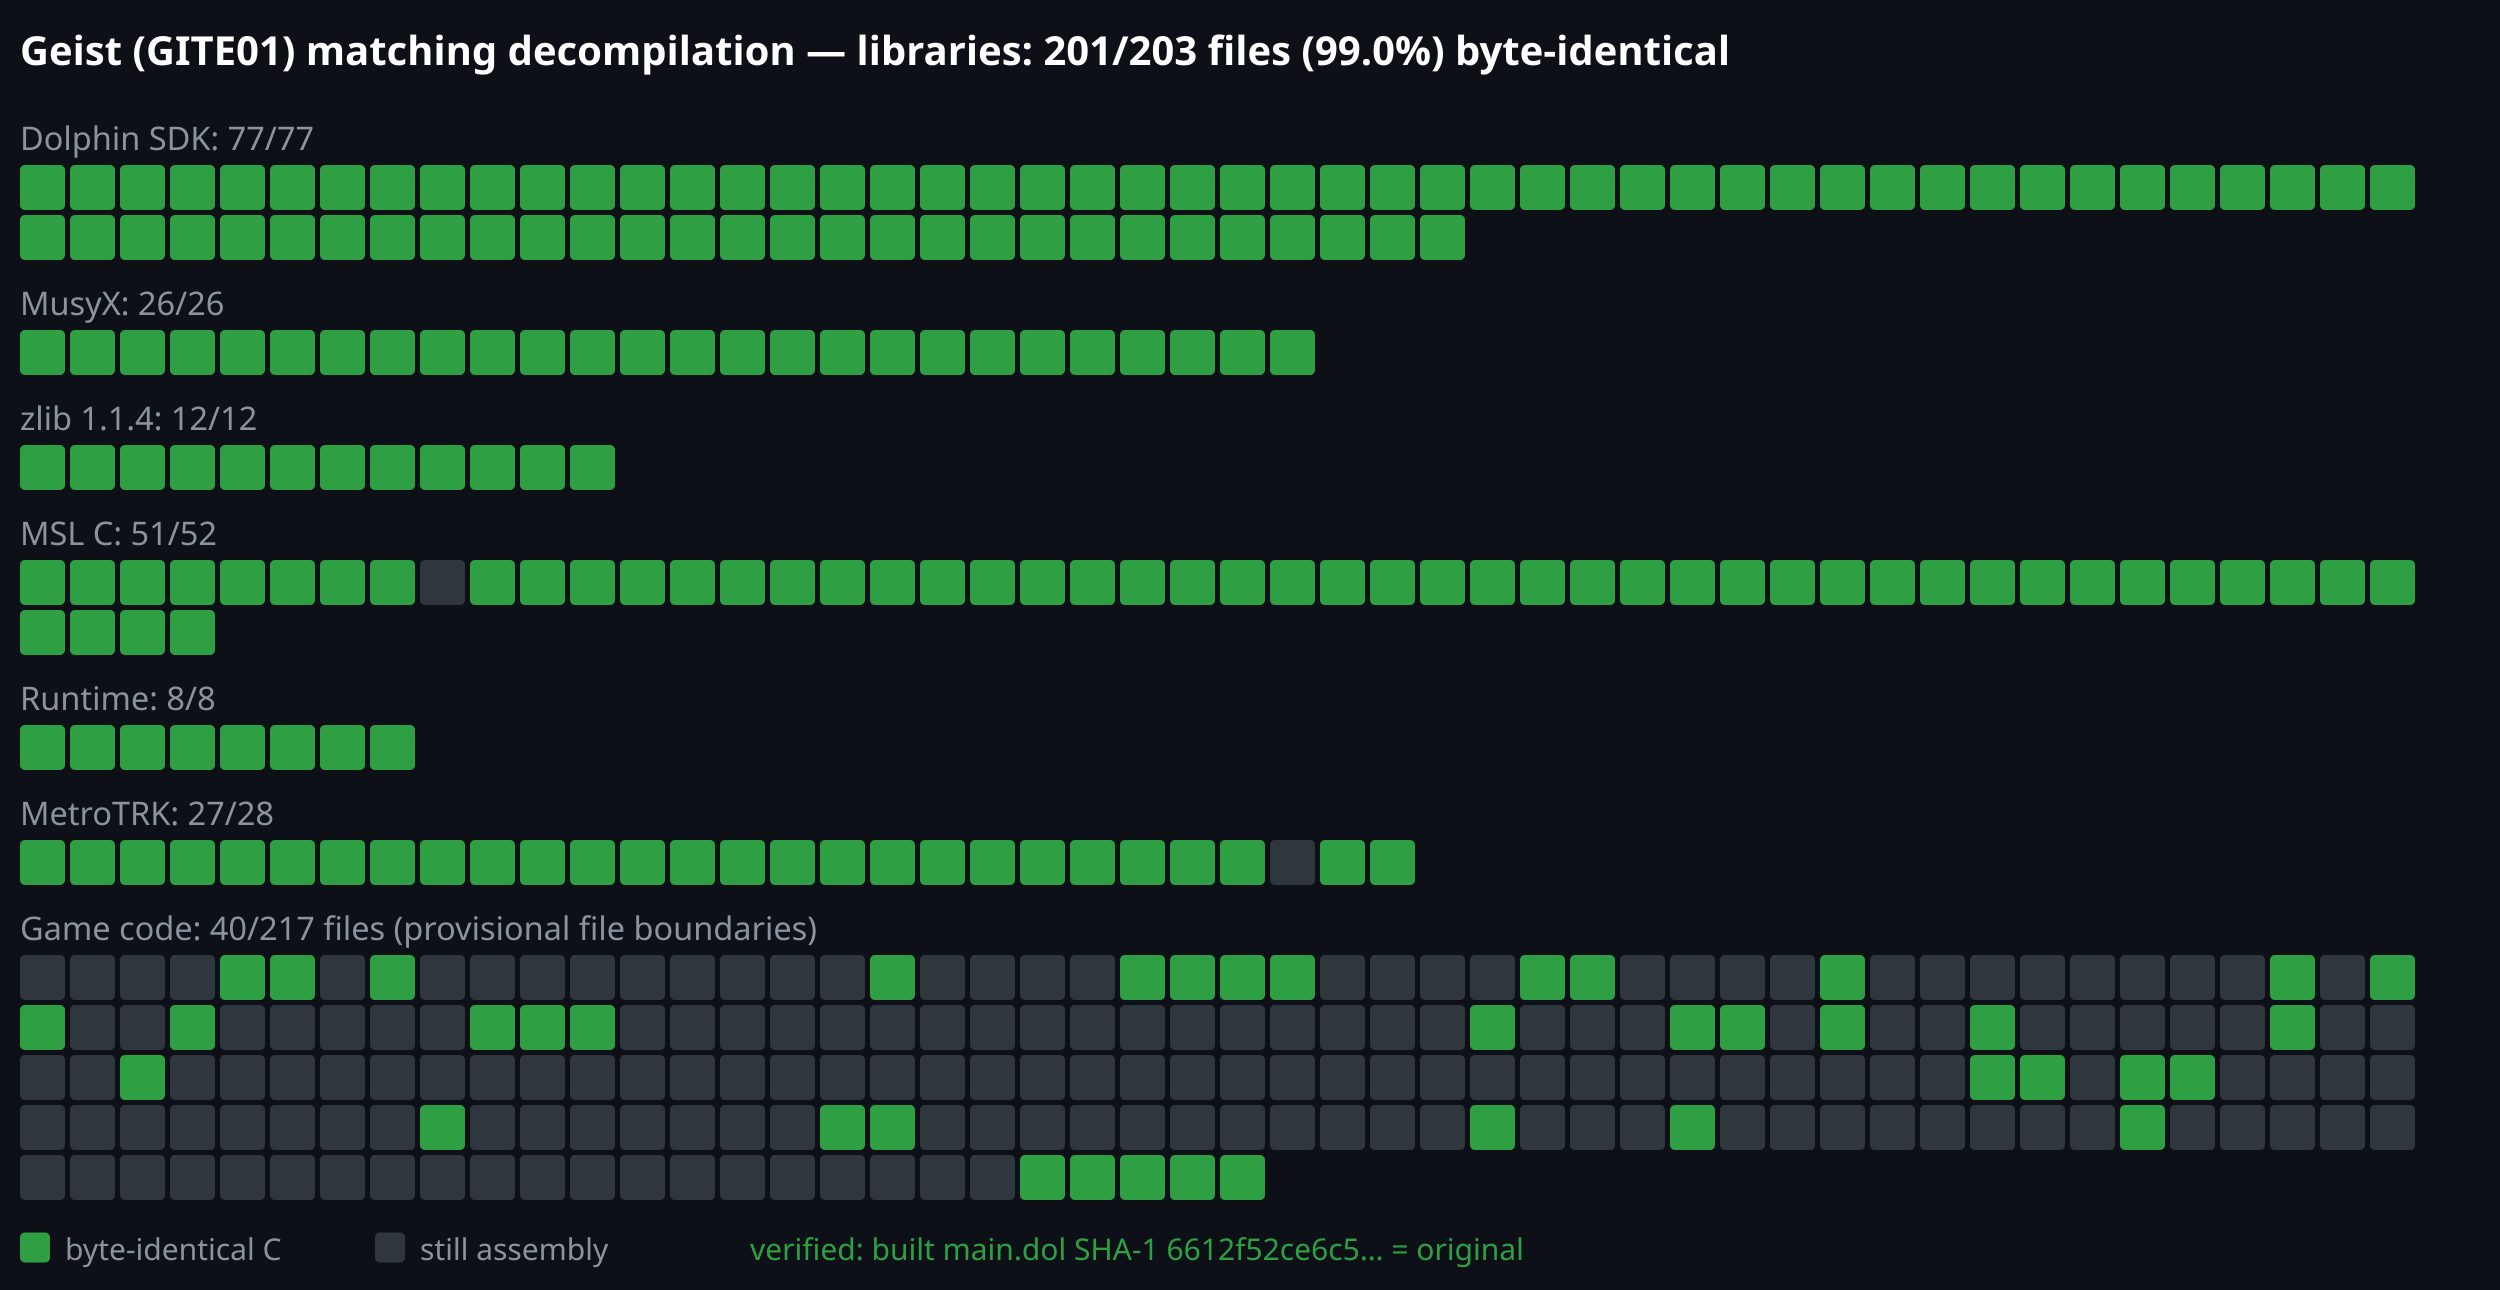
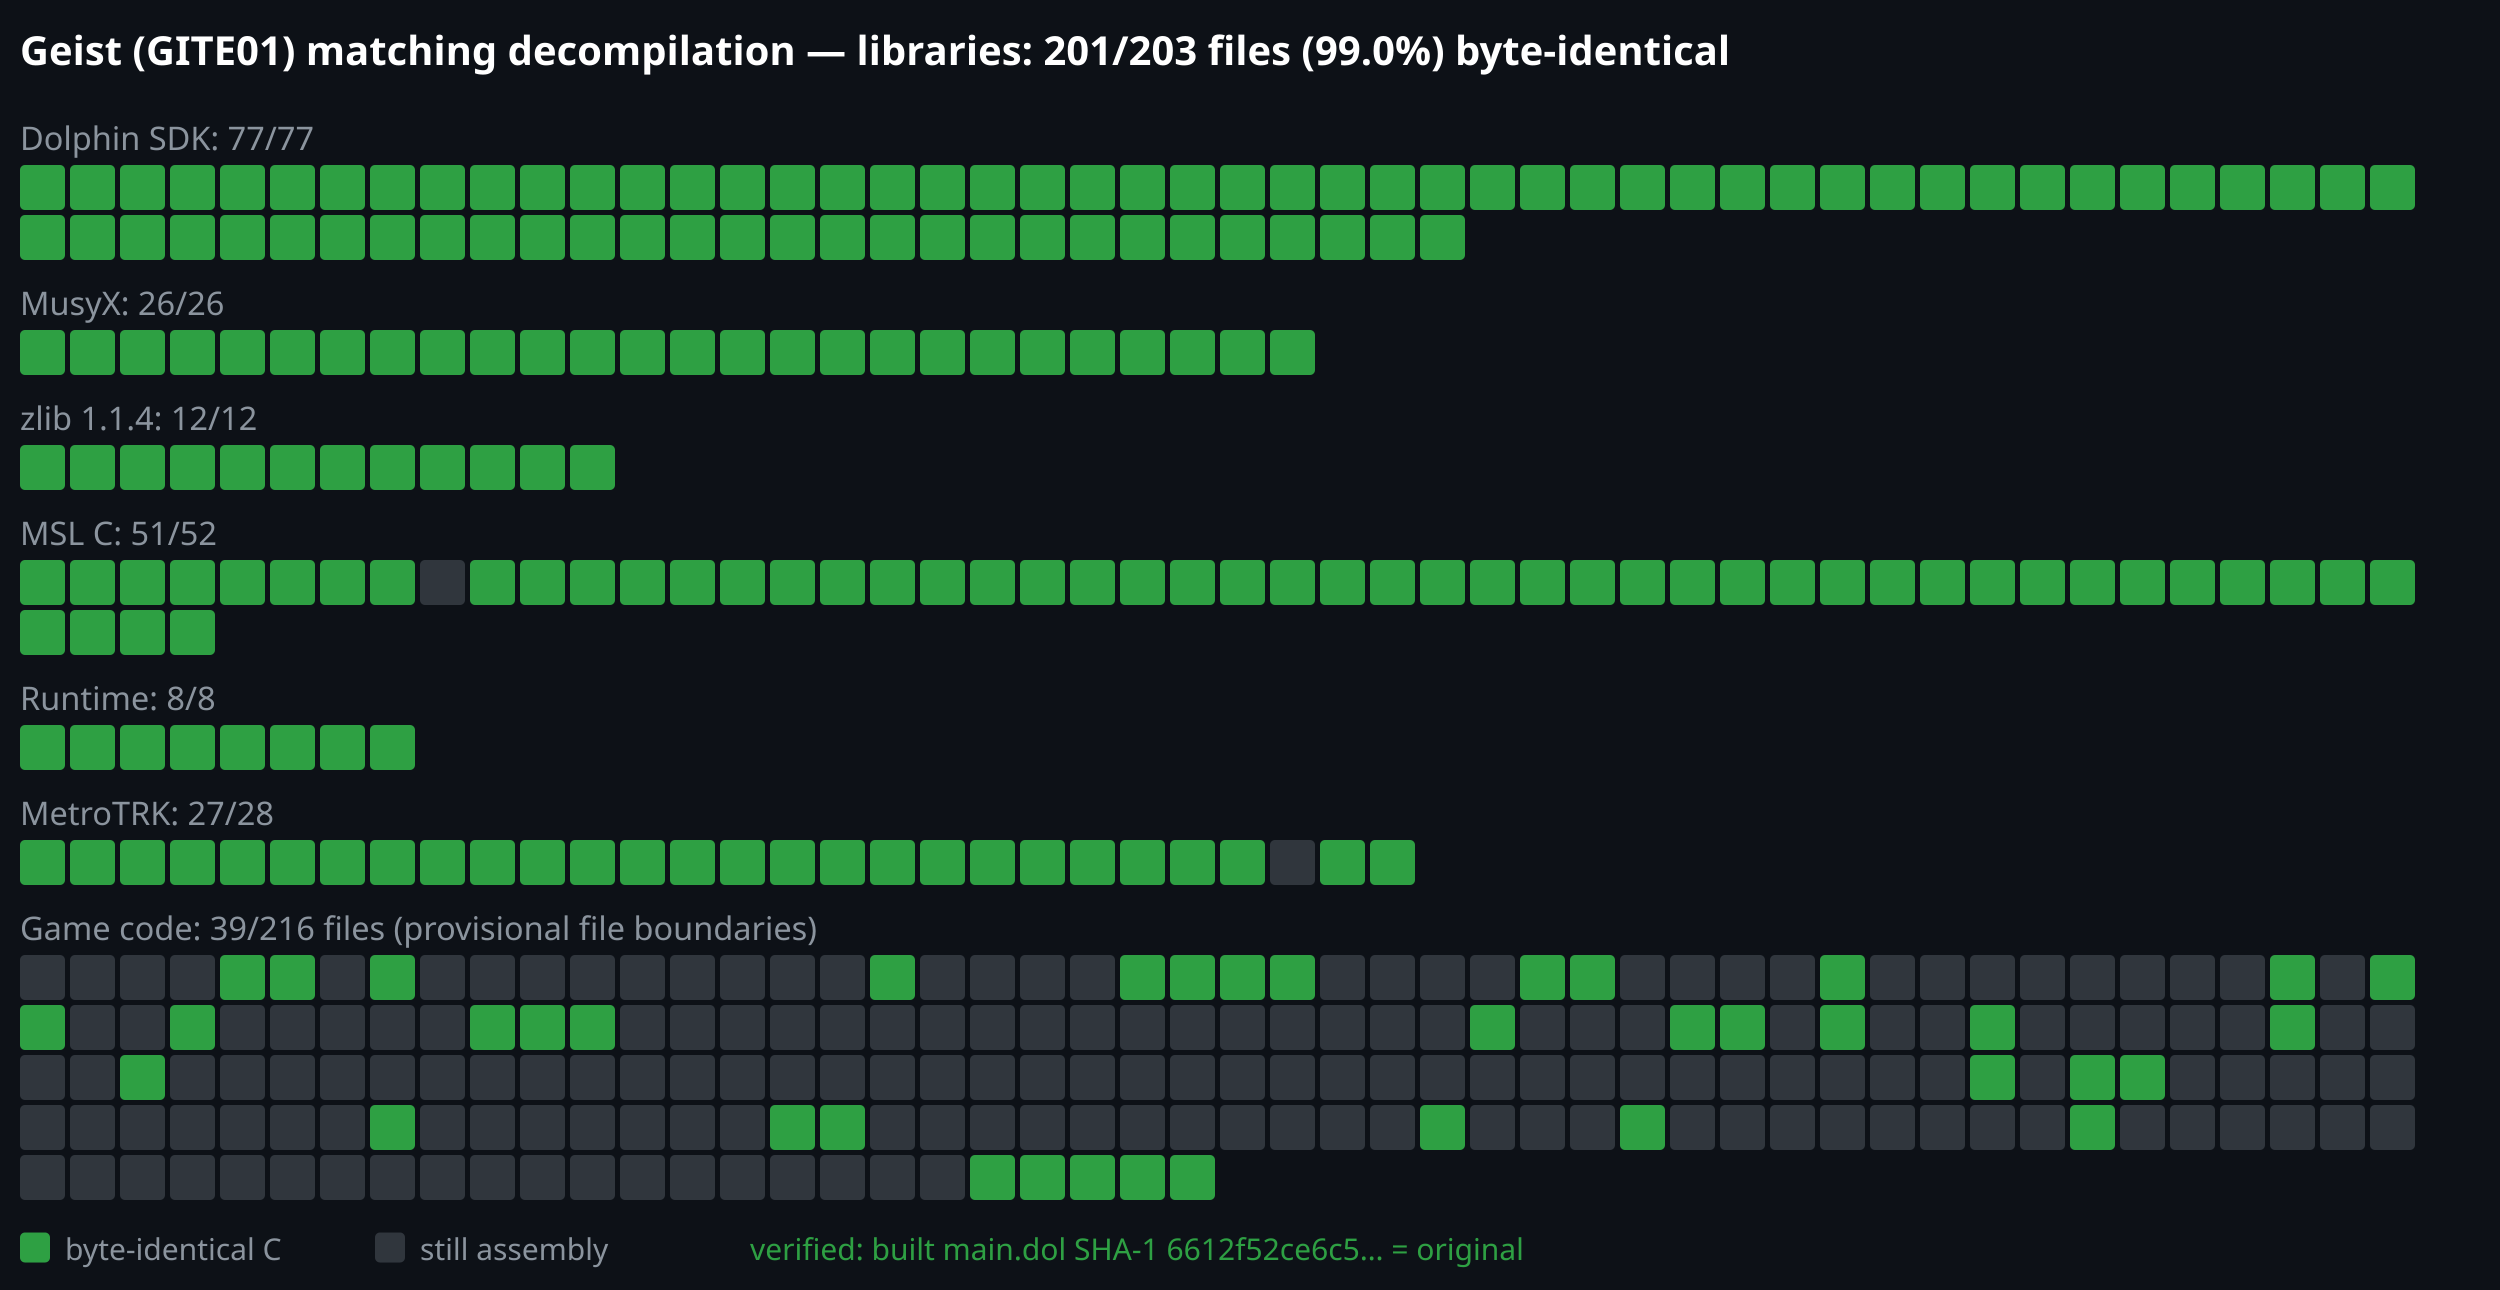
<svg xmlns="http://www.w3.org/2000/svg" viewBox="0 0 1000 516" width="1000" height="516">
  <rect width="1000" height="516" fill="#0d1117" />
  <text x="8" y="26" font-family="sans-serif" font-size="16" font-weight="bold" fill="#ffffff">Geist (GITE01) matching decompilation — libraries: 201/203 files (99.0%) byte-identical</text>
  <text x="8" y="60" font-family="sans-serif" font-size="13" font-weight="normal" fill="#8b949e">Dolphin SDK: 77/77</text>
  <rect x="8" y="66" width="18" height="18" rx="2" fill="#2ea043" />
  <rect x="28" y="66" width="18" height="18" rx="2" fill="#2ea043" />
  <rect x="48" y="66" width="18" height="18" rx="2" fill="#2ea043" />
  <rect x="68" y="66" width="18" height="18" rx="2" fill="#2ea043" />
  <rect x="88" y="66" width="18" height="18" rx="2" fill="#2ea043" />
  <rect x="108" y="66" width="18" height="18" rx="2" fill="#2ea043" />
  <rect x="128" y="66" width="18" height="18" rx="2" fill="#2ea043" />
  <rect x="148" y="66" width="18" height="18" rx="2" fill="#2ea043" />
  <rect x="168" y="66" width="18" height="18" rx="2" fill="#2ea043" />
  <rect x="188" y="66" width="18" height="18" rx="2" fill="#2ea043" />
  <rect x="208" y="66" width="18" height="18" rx="2" fill="#2ea043" />
  <rect x="228" y="66" width="18" height="18" rx="2" fill="#2ea043" />
  <rect x="248" y="66" width="18" height="18" rx="2" fill="#2ea043" />
  <rect x="268" y="66" width="18" height="18" rx="2" fill="#2ea043" />
  <rect x="288" y="66" width="18" height="18" rx="2" fill="#2ea043" />
  <rect x="308" y="66" width="18" height="18" rx="2" fill="#2ea043" />
  <rect x="328" y="66" width="18" height="18" rx="2" fill="#2ea043" />
  <rect x="348" y="66" width="18" height="18" rx="2" fill="#2ea043" />
  <rect x="368" y="66" width="18" height="18" rx="2" fill="#2ea043" />
  <rect x="388" y="66" width="18" height="18" rx="2" fill="#2ea043" />
  <rect x="408" y="66" width="18" height="18" rx="2" fill="#2ea043" />
  <rect x="428" y="66" width="18" height="18" rx="2" fill="#2ea043" />
  <rect x="448" y="66" width="18" height="18" rx="2" fill="#2ea043" />
  <rect x="468" y="66" width="18" height="18" rx="2" fill="#2ea043" />
  <rect x="488" y="66" width="18" height="18" rx="2" fill="#2ea043" />
  <rect x="508" y="66" width="18" height="18" rx="2" fill="#2ea043" />
  <rect x="528" y="66" width="18" height="18" rx="2" fill="#2ea043" />
  <rect x="548" y="66" width="18" height="18" rx="2" fill="#2ea043" />
  <rect x="568" y="66" width="18" height="18" rx="2" fill="#2ea043" />
  <rect x="588" y="66" width="18" height="18" rx="2" fill="#2ea043" />
  <rect x="608" y="66" width="18" height="18" rx="2" fill="#2ea043" />
  <rect x="628" y="66" width="18" height="18" rx="2" fill="#2ea043" />
  <rect x="648" y="66" width="18" height="18" rx="2" fill="#2ea043" />
  <rect x="668" y="66" width="18" height="18" rx="2" fill="#2ea043" />
  <rect x="688" y="66" width="18" height="18" rx="2" fill="#2ea043" />
  <rect x="708" y="66" width="18" height="18" rx="2" fill="#2ea043" />
  <rect x="728" y="66" width="18" height="18" rx="2" fill="#2ea043" />
  <rect x="748" y="66" width="18" height="18" rx="2" fill="#2ea043" />
  <rect x="768" y="66" width="18" height="18" rx="2" fill="#2ea043" />
  <rect x="788" y="66" width="18" height="18" rx="2" fill="#2ea043" />
  <rect x="808" y="66" width="18" height="18" rx="2" fill="#2ea043" />
  <rect x="828" y="66" width="18" height="18" rx="2" fill="#2ea043" />
  <rect x="848" y="66" width="18" height="18" rx="2" fill="#2ea043" />
  <rect x="868" y="66" width="18" height="18" rx="2" fill="#2ea043" />
  <rect x="888" y="66" width="18" height="18" rx="2" fill="#2ea043" />
  <rect x="908" y="66" width="18" height="18" rx="2" fill="#2ea043" />
  <rect x="928" y="66" width="18" height="18" rx="2" fill="#2ea043" />
  <rect x="948" y="66" width="18" height="18" rx="2" fill="#2ea043" />
  <rect x="8" y="86" width="18" height="18" rx="2" fill="#2ea043" />
  <rect x="28" y="86" width="18" height="18" rx="2" fill="#2ea043" />
  <rect x="48" y="86" width="18" height="18" rx="2" fill="#2ea043" />
  <rect x="68" y="86" width="18" height="18" rx="2" fill="#2ea043" />
  <rect x="88" y="86" width="18" height="18" rx="2" fill="#2ea043" />
  <rect x="108" y="86" width="18" height="18" rx="2" fill="#2ea043" />
  <rect x="128" y="86" width="18" height="18" rx="2" fill="#2ea043" />
  <rect x="148" y="86" width="18" height="18" rx="2" fill="#2ea043" />
  <rect x="168" y="86" width="18" height="18" rx="2" fill="#2ea043" />
  <rect x="188" y="86" width="18" height="18" rx="2" fill="#2ea043" />
  <rect x="208" y="86" width="18" height="18" rx="2" fill="#2ea043" />
  <rect x="228" y="86" width="18" height="18" rx="2" fill="#2ea043" />
  <rect x="248" y="86" width="18" height="18" rx="2" fill="#2ea043" />
  <rect x="268" y="86" width="18" height="18" rx="2" fill="#2ea043" />
  <rect x="288" y="86" width="18" height="18" rx="2" fill="#2ea043" />
  <rect x="308" y="86" width="18" height="18" rx="2" fill="#2ea043" />
  <rect x="328" y="86" width="18" height="18" rx="2" fill="#2ea043" />
  <rect x="348" y="86" width="18" height="18" rx="2" fill="#2ea043" />
  <rect x="368" y="86" width="18" height="18" rx="2" fill="#2ea043" />
  <rect x="388" y="86" width="18" height="18" rx="2" fill="#2ea043" />
  <rect x="408" y="86" width="18" height="18" rx="2" fill="#2ea043" />
  <rect x="428" y="86" width="18" height="18" rx="2" fill="#2ea043" />
  <rect x="448" y="86" width="18" height="18" rx="2" fill="#2ea043" />
  <rect x="468" y="86" width="18" height="18" rx="2" fill="#2ea043" />
  <rect x="488" y="86" width="18" height="18" rx="2" fill="#2ea043" />
  <rect x="508" y="86" width="18" height="18" rx="2" fill="#2ea043" />
  <rect x="528" y="86" width="18" height="18" rx="2" fill="#2ea043" />
  <rect x="548" y="86" width="18" height="18" rx="2" fill="#2ea043" />
  <rect x="568" y="86" width="18" height="18" rx="2" fill="#2ea043" />
  <text x="8" y="126" font-family="sans-serif" font-size="13" font-weight="normal" fill="#8b949e">MusyX: 26/26</text>
  <rect x="8" y="132" width="18" height="18" rx="2" fill="#2ea043" />
  <rect x="28" y="132" width="18" height="18" rx="2" fill="#2ea043" />
  <rect x="48" y="132" width="18" height="18" rx="2" fill="#2ea043" />
  <rect x="68" y="132" width="18" height="18" rx="2" fill="#2ea043" />
  <rect x="88" y="132" width="18" height="18" rx="2" fill="#2ea043" />
  <rect x="108" y="132" width="18" height="18" rx="2" fill="#2ea043" />
  <rect x="128" y="132" width="18" height="18" rx="2" fill="#2ea043" />
  <rect x="148" y="132" width="18" height="18" rx="2" fill="#2ea043" />
  <rect x="168" y="132" width="18" height="18" rx="2" fill="#2ea043" />
  <rect x="188" y="132" width="18" height="18" rx="2" fill="#2ea043" />
  <rect x="208" y="132" width="18" height="18" rx="2" fill="#2ea043" />
  <rect x="228" y="132" width="18" height="18" rx="2" fill="#2ea043" />
  <rect x="248" y="132" width="18" height="18" rx="2" fill="#2ea043" />
  <rect x="268" y="132" width="18" height="18" rx="2" fill="#2ea043" />
  <rect x="288" y="132" width="18" height="18" rx="2" fill="#2ea043" />
  <rect x="308" y="132" width="18" height="18" rx="2" fill="#2ea043" />
  <rect x="328" y="132" width="18" height="18" rx="2" fill="#2ea043" />
  <rect x="348" y="132" width="18" height="18" rx="2" fill="#2ea043" />
  <rect x="368" y="132" width="18" height="18" rx="2" fill="#2ea043" />
  <rect x="388" y="132" width="18" height="18" rx="2" fill="#2ea043" />
  <rect x="408" y="132" width="18" height="18" rx="2" fill="#2ea043" />
  <rect x="428" y="132" width="18" height="18" rx="2" fill="#2ea043" />
  <rect x="448" y="132" width="18" height="18" rx="2" fill="#2ea043" />
  <rect x="468" y="132" width="18" height="18" rx="2" fill="#2ea043" />
  <rect x="488" y="132" width="18" height="18" rx="2" fill="#2ea043" />
  <rect x="508" y="132" width="18" height="18" rx="2" fill="#2ea043" />
  <text x="8" y="172" font-family="sans-serif" font-size="13" font-weight="normal" fill="#8b949e">zlib 1.1.4: 12/12</text>
  <rect x="8" y="178" width="18" height="18" rx="2" fill="#2ea043" />
  <rect x="28" y="178" width="18" height="18" rx="2" fill="#2ea043" />
  <rect x="48" y="178" width="18" height="18" rx="2" fill="#2ea043" />
  <rect x="68" y="178" width="18" height="18" rx="2" fill="#2ea043" />
  <rect x="88" y="178" width="18" height="18" rx="2" fill="#2ea043" />
  <rect x="108" y="178" width="18" height="18" rx="2" fill="#2ea043" />
  <rect x="128" y="178" width="18" height="18" rx="2" fill="#2ea043" />
  <rect x="148" y="178" width="18" height="18" rx="2" fill="#2ea043" />
  <rect x="168" y="178" width="18" height="18" rx="2" fill="#2ea043" />
  <rect x="188" y="178" width="18" height="18" rx="2" fill="#2ea043" />
  <rect x="208" y="178" width="18" height="18" rx="2" fill="#2ea043" />
  <rect x="228" y="178" width="18" height="18" rx="2" fill="#2ea043" />
  <text x="8" y="218" font-family="sans-serif" font-size="13" font-weight="normal" fill="#8b949e">MSL C: 51/52</text>
  <rect x="8" y="224" width="18" height="18" rx="2" fill="#2ea043" />
  <rect x="28" y="224" width="18" height="18" rx="2" fill="#2ea043" />
  <rect x="48" y="224" width="18" height="18" rx="2" fill="#2ea043" />
  <rect x="68" y="224" width="18" height="18" rx="2" fill="#2ea043" />
  <rect x="88" y="224" width="18" height="18" rx="2" fill="#2ea043" />
  <rect x="108" y="224" width="18" height="18" rx="2" fill="#2ea043" />
  <rect x="128" y="224" width="18" height="18" rx="2" fill="#2ea043" />
  <rect x="148" y="224" width="18" height="18" rx="2" fill="#2ea043" />
  <rect x="168" y="224" width="18" height="18" rx="2" fill="#30363d" />
  <rect x="188" y="224" width="18" height="18" rx="2" fill="#2ea043" />
  <rect x="208" y="224" width="18" height="18" rx="2" fill="#2ea043" />
  <rect x="228" y="224" width="18" height="18" rx="2" fill="#2ea043" />
  <rect x="248" y="224" width="18" height="18" rx="2" fill="#2ea043" />
  <rect x="268" y="224" width="18" height="18" rx="2" fill="#2ea043" />
  <rect x="288" y="224" width="18" height="18" rx="2" fill="#2ea043" />
  <rect x="308" y="224" width="18" height="18" rx="2" fill="#2ea043" />
  <rect x="328" y="224" width="18" height="18" rx="2" fill="#2ea043" />
  <rect x="348" y="224" width="18" height="18" rx="2" fill="#2ea043" />
  <rect x="368" y="224" width="18" height="18" rx="2" fill="#2ea043" />
  <rect x="388" y="224" width="18" height="18" rx="2" fill="#2ea043" />
  <rect x="408" y="224" width="18" height="18" rx="2" fill="#2ea043" />
  <rect x="428" y="224" width="18" height="18" rx="2" fill="#2ea043" />
  <rect x="448" y="224" width="18" height="18" rx="2" fill="#2ea043" />
  <rect x="468" y="224" width="18" height="18" rx="2" fill="#2ea043" />
  <rect x="488" y="224" width="18" height="18" rx="2" fill="#2ea043" />
  <rect x="508" y="224" width="18" height="18" rx="2" fill="#2ea043" />
  <rect x="528" y="224" width="18" height="18" rx="2" fill="#2ea043" />
  <rect x="548" y="224" width="18" height="18" rx="2" fill="#2ea043" />
  <rect x="568" y="224" width="18" height="18" rx="2" fill="#2ea043" />
  <rect x="588" y="224" width="18" height="18" rx="2" fill="#2ea043" />
  <rect x="608" y="224" width="18" height="18" rx="2" fill="#2ea043" />
  <rect x="628" y="224" width="18" height="18" rx="2" fill="#2ea043" />
  <rect x="648" y="224" width="18" height="18" rx="2" fill="#2ea043" />
  <rect x="668" y="224" width="18" height="18" rx="2" fill="#2ea043" />
  <rect x="688" y="224" width="18" height="18" rx="2" fill="#2ea043" />
  <rect x="708" y="224" width="18" height="18" rx="2" fill="#2ea043" />
  <rect x="728" y="224" width="18" height="18" rx="2" fill="#2ea043" />
  <rect x="748" y="224" width="18" height="18" rx="2" fill="#2ea043" />
  <rect x="768" y="224" width="18" height="18" rx="2" fill="#2ea043" />
  <rect x="788" y="224" width="18" height="18" rx="2" fill="#2ea043" />
  <rect x="808" y="224" width="18" height="18" rx="2" fill="#2ea043" />
  <rect x="828" y="224" width="18" height="18" rx="2" fill="#2ea043" />
  <rect x="848" y="224" width="18" height="18" rx="2" fill="#2ea043" />
  <rect x="868" y="224" width="18" height="18" rx="2" fill="#2ea043" />
  <rect x="888" y="224" width="18" height="18" rx="2" fill="#2ea043" />
  <rect x="908" y="224" width="18" height="18" rx="2" fill="#2ea043" />
  <rect x="928" y="224" width="18" height="18" rx="2" fill="#2ea043" />
  <rect x="948" y="224" width="18" height="18" rx="2" fill="#2ea043" />
  <rect x="8" y="244" width="18" height="18" rx="2" fill="#2ea043" />
  <rect x="28" y="244" width="18" height="18" rx="2" fill="#2ea043" />
  <rect x="48" y="244" width="18" height="18" rx="2" fill="#2ea043" />
  <rect x="68" y="244" width="18" height="18" rx="2" fill="#2ea043" />
  <text x="8" y="284" font-family="sans-serif" font-size="13" font-weight="normal" fill="#8b949e">Runtime: 8/8</text>
  <rect x="8" y="290" width="18" height="18" rx="2" fill="#2ea043" />
  <rect x="28" y="290" width="18" height="18" rx="2" fill="#2ea043" />
  <rect x="48" y="290" width="18" height="18" rx="2" fill="#2ea043" />
  <rect x="68" y="290" width="18" height="18" rx="2" fill="#2ea043" />
  <rect x="88" y="290" width="18" height="18" rx="2" fill="#2ea043" />
  <rect x="108" y="290" width="18" height="18" rx="2" fill="#2ea043" />
  <rect x="128" y="290" width="18" height="18" rx="2" fill="#2ea043" />
  <rect x="148" y="290" width="18" height="18" rx="2" fill="#2ea043" />
  <text x="8" y="330" font-family="sans-serif" font-size="13" font-weight="normal" fill="#8b949e">MetroTRK: 27/28</text>
  <rect x="8" y="336" width="18" height="18" rx="2" fill="#2ea043" />
  <rect x="28" y="336" width="18" height="18" rx="2" fill="#2ea043" />
  <rect x="48" y="336" width="18" height="18" rx="2" fill="#2ea043" />
  <rect x="68" y="336" width="18" height="18" rx="2" fill="#2ea043" />
  <rect x="88" y="336" width="18" height="18" rx="2" fill="#2ea043" />
  <rect x="108" y="336" width="18" height="18" rx="2" fill="#2ea043" />
  <rect x="128" y="336" width="18" height="18" rx="2" fill="#2ea043" />
  <rect x="148" y="336" width="18" height="18" rx="2" fill="#2ea043" />
  <rect x="168" y="336" width="18" height="18" rx="2" fill="#2ea043" />
  <rect x="188" y="336" width="18" height="18" rx="2" fill="#2ea043" />
  <rect x="208" y="336" width="18" height="18" rx="2" fill="#2ea043" />
  <rect x="228" y="336" width="18" height="18" rx="2" fill="#2ea043" />
  <rect x="248" y="336" width="18" height="18" rx="2" fill="#2ea043" />
  <rect x="268" y="336" width="18" height="18" rx="2" fill="#2ea043" />
  <rect x="288" y="336" width="18" height="18" rx="2" fill="#2ea043" />
  <rect x="308" y="336" width="18" height="18" rx="2" fill="#2ea043" />
  <rect x="328" y="336" width="18" height="18" rx="2" fill="#2ea043" />
  <rect x="348" y="336" width="18" height="18" rx="2" fill="#2ea043" />
  <rect x="368" y="336" width="18" height="18" rx="2" fill="#2ea043" />
  <rect x="388" y="336" width="18" height="18" rx="2" fill="#2ea043" />
  <rect x="408" y="336" width="18" height="18" rx="2" fill="#2ea043" />
  <rect x="428" y="336" width="18" height="18" rx="2" fill="#2ea043" />
  <rect x="448" y="336" width="18" height="18" rx="2" fill="#2ea043" />
  <rect x="468" y="336" width="18" height="18" rx="2" fill="#2ea043" />
  <rect x="488" y="336" width="18" height="18" rx="2" fill="#2ea043" />
  <rect x="508" y="336" width="18" height="18" rx="2" fill="#30363d" />
  <rect x="528" y="336" width="18" height="18" rx="2" fill="#2ea043" />
  <rect x="548" y="336" width="18" height="18" rx="2" fill="#2ea043" />
-   <text x="8" y="376" font-family="sans-serif" font-size="13" font-weight="normal" fill="#8b949e">Game code: 40/217 files (provisional file boundaries)</text>
+   <text x="8" y="376" font-family="sans-serif" font-size="13" font-weight="normal" fill="#8b949e">Game code: 39/216 files (provisional file boundaries)</text>
  <rect x="8" y="382" width="18" height="18" rx="2" fill="#30363d" />
  <rect x="28" y="382" width="18" height="18" rx="2" fill="#30363d" />
  <rect x="48" y="382" width="18" height="18" rx="2" fill="#30363d" />
  <rect x="68" y="382" width="18" height="18" rx="2" fill="#30363d" />
  <rect x="88" y="382" width="18" height="18" rx="2" fill="#2ea043" />
  <rect x="108" y="382" width="18" height="18" rx="2" fill="#2ea043" />
  <rect x="128" y="382" width="18" height="18" rx="2" fill="#30363d" />
  <rect x="148" y="382" width="18" height="18" rx="2" fill="#2ea043" />
  <rect x="168" y="382" width="18" height="18" rx="2" fill="#30363d" />
  <rect x="188" y="382" width="18" height="18" rx="2" fill="#30363d" />
  <rect x="208" y="382" width="18" height="18" rx="2" fill="#30363d" />
  <rect x="228" y="382" width="18" height="18" rx="2" fill="#30363d" />
  <rect x="248" y="382" width="18" height="18" rx="2" fill="#30363d" />
  <rect x="268" y="382" width="18" height="18" rx="2" fill="#30363d" />
  <rect x="288" y="382" width="18" height="18" rx="2" fill="#30363d" />
  <rect x="308" y="382" width="18" height="18" rx="2" fill="#30363d" />
  <rect x="328" y="382" width="18" height="18" rx="2" fill="#30363d" />
  <rect x="348" y="382" width="18" height="18" rx="2" fill="#2ea043" />
  <rect x="368" y="382" width="18" height="18" rx="2" fill="#30363d" />
  <rect x="388" y="382" width="18" height="18" rx="2" fill="#30363d" />
  <rect x="408" y="382" width="18" height="18" rx="2" fill="#30363d" />
  <rect x="428" y="382" width="18" height="18" rx="2" fill="#30363d" />
  <rect x="448" y="382" width="18" height="18" rx="2" fill="#2ea043" />
  <rect x="468" y="382" width="18" height="18" rx="2" fill="#2ea043" />
  <rect x="488" y="382" width="18" height="18" rx="2" fill="#2ea043" />
  <rect x="508" y="382" width="18" height="18" rx="2" fill="#2ea043" />
  <rect x="528" y="382" width="18" height="18" rx="2" fill="#30363d" />
  <rect x="548" y="382" width="18" height="18" rx="2" fill="#30363d" />
  <rect x="568" y="382" width="18" height="18" rx="2" fill="#30363d" />
  <rect x="588" y="382" width="18" height="18" rx="2" fill="#30363d" />
  <rect x="608" y="382" width="18" height="18" rx="2" fill="#2ea043" />
  <rect x="628" y="382" width="18" height="18" rx="2" fill="#2ea043" />
  <rect x="648" y="382" width="18" height="18" rx="2" fill="#30363d" />
  <rect x="668" y="382" width="18" height="18" rx="2" fill="#30363d" />
  <rect x="688" y="382" width="18" height="18" rx="2" fill="#30363d" />
  <rect x="708" y="382" width="18" height="18" rx="2" fill="#30363d" />
  <rect x="728" y="382" width="18" height="18" rx="2" fill="#2ea043" />
  <rect x="748" y="382" width="18" height="18" rx="2" fill="#30363d" />
  <rect x="768" y="382" width="18" height="18" rx="2" fill="#30363d" />
  <rect x="788" y="382" width="18" height="18" rx="2" fill="#30363d" />
  <rect x="808" y="382" width="18" height="18" rx="2" fill="#30363d" />
  <rect x="828" y="382" width="18" height="18" rx="2" fill="#30363d" />
  <rect x="848" y="382" width="18" height="18" rx="2" fill="#30363d" />
  <rect x="868" y="382" width="18" height="18" rx="2" fill="#30363d" />
  <rect x="888" y="382" width="18" height="18" rx="2" fill="#30363d" />
  <rect x="908" y="382" width="18" height="18" rx="2" fill="#2ea043" />
  <rect x="928" y="382" width="18" height="18" rx="2" fill="#30363d" />
  <rect x="948" y="382" width="18" height="18" rx="2" fill="#2ea043" />
  <rect x="8" y="402" width="18" height="18" rx="2" fill="#2ea043" />
  <rect x="28" y="402" width="18" height="18" rx="2" fill="#30363d" />
  <rect x="48" y="402" width="18" height="18" rx="2" fill="#30363d" />
  <rect x="68" y="402" width="18" height="18" rx="2" fill="#2ea043" />
  <rect x="88" y="402" width="18" height="18" rx="2" fill="#30363d" />
  <rect x="108" y="402" width="18" height="18" rx="2" fill="#30363d" />
  <rect x="128" y="402" width="18" height="18" rx="2" fill="#30363d" />
  <rect x="148" y="402" width="18" height="18" rx="2" fill="#30363d" />
  <rect x="168" y="402" width="18" height="18" rx="2" fill="#30363d" />
  <rect x="188" y="402" width="18" height="18" rx="2" fill="#2ea043" />
  <rect x="208" y="402" width="18" height="18" rx="2" fill="#2ea043" />
  <rect x="228" y="402" width="18" height="18" rx="2" fill="#2ea043" />
  <rect x="248" y="402" width="18" height="18" rx="2" fill="#30363d" />
  <rect x="268" y="402" width="18" height="18" rx="2" fill="#30363d" />
  <rect x="288" y="402" width="18" height="18" rx="2" fill="#30363d" />
  <rect x="308" y="402" width="18" height="18" rx="2" fill="#30363d" />
  <rect x="328" y="402" width="18" height="18" rx="2" fill="#30363d" />
  <rect x="348" y="402" width="18" height="18" rx="2" fill="#30363d" />
  <rect x="368" y="402" width="18" height="18" rx="2" fill="#30363d" />
  <rect x="388" y="402" width="18" height="18" rx="2" fill="#30363d" />
  <rect x="408" y="402" width="18" height="18" rx="2" fill="#30363d" />
  <rect x="428" y="402" width="18" height="18" rx="2" fill="#30363d" />
  <rect x="448" y="402" width="18" height="18" rx="2" fill="#30363d" />
  <rect x="468" y="402" width="18" height="18" rx="2" fill="#30363d" />
  <rect x="488" y="402" width="18" height="18" rx="2" fill="#30363d" />
  <rect x="508" y="402" width="18" height="18" rx="2" fill="#30363d" />
  <rect x="528" y="402" width="18" height="18" rx="2" fill="#30363d" />
  <rect x="548" y="402" width="18" height="18" rx="2" fill="#30363d" />
  <rect x="568" y="402" width="18" height="18" rx="2" fill="#30363d" />
  <rect x="588" y="402" width="18" height="18" rx="2" fill="#2ea043" />
  <rect x="608" y="402" width="18" height="18" rx="2" fill="#30363d" />
  <rect x="628" y="402" width="18" height="18" rx="2" fill="#30363d" />
  <rect x="648" y="402" width="18" height="18" rx="2" fill="#30363d" />
  <rect x="668" y="402" width="18" height="18" rx="2" fill="#2ea043" />
  <rect x="688" y="402" width="18" height="18" rx="2" fill="#2ea043" />
  <rect x="708" y="402" width="18" height="18" rx="2" fill="#30363d" />
  <rect x="728" y="402" width="18" height="18" rx="2" fill="#2ea043" />
  <rect x="748" y="402" width="18" height="18" rx="2" fill="#30363d" />
  <rect x="768" y="402" width="18" height="18" rx="2" fill="#30363d" />
  <rect x="788" y="402" width="18" height="18" rx="2" fill="#2ea043" />
  <rect x="808" y="402" width="18" height="18" rx="2" fill="#30363d" />
  <rect x="828" y="402" width="18" height="18" rx="2" fill="#30363d" />
  <rect x="848" y="402" width="18" height="18" rx="2" fill="#30363d" />
  <rect x="868" y="402" width="18" height="18" rx="2" fill="#30363d" />
  <rect x="888" y="402" width="18" height="18" rx="2" fill="#30363d" />
  <rect x="908" y="402" width="18" height="18" rx="2" fill="#2ea043" />
  <rect x="928" y="402" width="18" height="18" rx="2" fill="#30363d" />
  <rect x="948" y="402" width="18" height="18" rx="2" fill="#30363d" />
  <rect x="8" y="422" width="18" height="18" rx="2" fill="#30363d" />
  <rect x="28" y="422" width="18" height="18" rx="2" fill="#30363d" />
  <rect x="48" y="422" width="18" height="18" rx="2" fill="#2ea043" />
  <rect x="68" y="422" width="18" height="18" rx="2" fill="#30363d" />
  <rect x="88" y="422" width="18" height="18" rx="2" fill="#30363d" />
  <rect x="108" y="422" width="18" height="18" rx="2" fill="#30363d" />
  <rect x="128" y="422" width="18" height="18" rx="2" fill="#30363d" />
  <rect x="148" y="422" width="18" height="18" rx="2" fill="#30363d" />
  <rect x="168" y="422" width="18" height="18" rx="2" fill="#30363d" />
  <rect x="188" y="422" width="18" height="18" rx="2" fill="#30363d" />
  <rect x="208" y="422" width="18" height="18" rx="2" fill="#30363d" />
  <rect x="228" y="422" width="18" height="18" rx="2" fill="#30363d" />
  <rect x="248" y="422" width="18" height="18" rx="2" fill="#30363d" />
  <rect x="268" y="422" width="18" height="18" rx="2" fill="#30363d" />
  <rect x="288" y="422" width="18" height="18" rx="2" fill="#30363d" />
  <rect x="308" y="422" width="18" height="18" rx="2" fill="#30363d" />
  <rect x="328" y="422" width="18" height="18" rx="2" fill="#30363d" />
  <rect x="348" y="422" width="18" height="18" rx="2" fill="#30363d" />
  <rect x="368" y="422" width="18" height="18" rx="2" fill="#30363d" />
  <rect x="388" y="422" width="18" height="18" rx="2" fill="#30363d" />
  <rect x="408" y="422" width="18" height="18" rx="2" fill="#30363d" />
  <rect x="428" y="422" width="18" height="18" rx="2" fill="#30363d" />
  <rect x="448" y="422" width="18" height="18" rx="2" fill="#30363d" />
  <rect x="468" y="422" width="18" height="18" rx="2" fill="#30363d" />
  <rect x="488" y="422" width="18" height="18" rx="2" fill="#30363d" />
  <rect x="508" y="422" width="18" height="18" rx="2" fill="#30363d" />
  <rect x="528" y="422" width="18" height="18" rx="2" fill="#30363d" />
  <rect x="548" y="422" width="18" height="18" rx="2" fill="#30363d" />
  <rect x="568" y="422" width="18" height="18" rx="2" fill="#30363d" />
  <rect x="588" y="422" width="18" height="18" rx="2" fill="#30363d" />
  <rect x="608" y="422" width="18" height="18" rx="2" fill="#30363d" />
  <rect x="628" y="422" width="18" height="18" rx="2" fill="#30363d" />
  <rect x="648" y="422" width="18" height="18" rx="2" fill="#30363d" />
  <rect x="668" y="422" width="18" height="18" rx="2" fill="#30363d" />
  <rect x="688" y="422" width="18" height="18" rx="2" fill="#30363d" />
  <rect x="708" y="422" width="18" height="18" rx="2" fill="#30363d" />
  <rect x="728" y="422" width="18" height="18" rx="2" fill="#30363d" />
  <rect x="748" y="422" width="18" height="18" rx="2" fill="#30363d" />
  <rect x="768" y="422" width="18" height="18" rx="2" fill="#30363d" />
  <rect x="788" y="422" width="18" height="18" rx="2" fill="#2ea043" />
-   <rect x="808" y="422" width="18" height="18" rx="2" fill="#2ea043" />
-   <rect x="828" y="422" width="18" height="18" rx="2" fill="#30363d" />
+   <rect x="808" y="422" width="18" height="18" rx="2" fill="#30363d" />
+   <rect x="828" y="422" width="18" height="18" rx="2" fill="#2ea043" />
  <rect x="848" y="422" width="18" height="18" rx="2" fill="#2ea043" />
-   <rect x="868" y="422" width="18" height="18" rx="2" fill="#2ea043" />
+   <rect x="868" y="422" width="18" height="18" rx="2" fill="#30363d" />
  <rect x="888" y="422" width="18" height="18" rx="2" fill="#30363d" />
  <rect x="908" y="422" width="18" height="18" rx="2" fill="#30363d" />
  <rect x="928" y="422" width="18" height="18" rx="2" fill="#30363d" />
  <rect x="948" y="422" width="18" height="18" rx="2" fill="#30363d" />
  <rect x="8" y="442" width="18" height="18" rx="2" fill="#30363d" />
  <rect x="28" y="442" width="18" height="18" rx="2" fill="#30363d" />
  <rect x="48" y="442" width="18" height="18" rx="2" fill="#30363d" />
  <rect x="68" y="442" width="18" height="18" rx="2" fill="#30363d" />
  <rect x="88" y="442" width="18" height="18" rx="2" fill="#30363d" />
  <rect x="108" y="442" width="18" height="18" rx="2" fill="#30363d" />
  <rect x="128" y="442" width="18" height="18" rx="2" fill="#30363d" />
-   <rect x="148" y="442" width="18" height="18" rx="2" fill="#30363d" />
-   <rect x="168" y="442" width="18" height="18" rx="2" fill="#2ea043" />
+   <rect x="148" y="442" width="18" height="18" rx="2" fill="#2ea043" />
+   <rect x="168" y="442" width="18" height="18" rx="2" fill="#30363d" />
  <rect x="188" y="442" width="18" height="18" rx="2" fill="#30363d" />
  <rect x="208" y="442" width="18" height="18" rx="2" fill="#30363d" />
  <rect x="228" y="442" width="18" height="18" rx="2" fill="#30363d" />
  <rect x="248" y="442" width="18" height="18" rx="2" fill="#30363d" />
  <rect x="268" y="442" width="18" height="18" rx="2" fill="#30363d" />
  <rect x="288" y="442" width="18" height="18" rx="2" fill="#30363d" />
-   <rect x="308" y="442" width="18" height="18" rx="2" fill="#30363d" />
+   <rect x="308" y="442" width="18" height="18" rx="2" fill="#2ea043" />
  <rect x="328" y="442" width="18" height="18" rx="2" fill="#2ea043" />
-   <rect x="348" y="442" width="18" height="18" rx="2" fill="#2ea043" />
+   <rect x="348" y="442" width="18" height="18" rx="2" fill="#30363d" />
  <rect x="368" y="442" width="18" height="18" rx="2" fill="#30363d" />
  <rect x="388" y="442" width="18" height="18" rx="2" fill="#30363d" />
  <rect x="408" y="442" width="18" height="18" rx="2" fill="#30363d" />
  <rect x="428" y="442" width="18" height="18" rx="2" fill="#30363d" />
  <rect x="448" y="442" width="18" height="18" rx="2" fill="#30363d" />
  <rect x="468" y="442" width="18" height="18" rx="2" fill="#30363d" />
  <rect x="488" y="442" width="18" height="18" rx="2" fill="#30363d" />
  <rect x="508" y="442" width="18" height="18" rx="2" fill="#30363d" />
  <rect x="528" y="442" width="18" height="18" rx="2" fill="#30363d" />
  <rect x="548" y="442" width="18" height="18" rx="2" fill="#30363d" />
-   <rect x="568" y="442" width="18" height="18" rx="2" fill="#30363d" />
-   <rect x="588" y="442" width="18" height="18" rx="2" fill="#2ea043" />
+   <rect x="568" y="442" width="18" height="18" rx="2" fill="#2ea043" />
+   <rect x="588" y="442" width="18" height="18" rx="2" fill="#30363d" />
  <rect x="608" y="442" width="18" height="18" rx="2" fill="#30363d" />
  <rect x="628" y="442" width="18" height="18" rx="2" fill="#30363d" />
-   <rect x="648" y="442" width="18" height="18" rx="2" fill="#30363d" />
-   <rect x="668" y="442" width="18" height="18" rx="2" fill="#2ea043" />
+   <rect x="648" y="442" width="18" height="18" rx="2" fill="#2ea043" />
+   <rect x="668" y="442" width="18" height="18" rx="2" fill="#30363d" />
  <rect x="688" y="442" width="18" height="18" rx="2" fill="#30363d" />
  <rect x="708" y="442" width="18" height="18" rx="2" fill="#30363d" />
  <rect x="728" y="442" width="18" height="18" rx="2" fill="#30363d" />
  <rect x="748" y="442" width="18" height="18" rx="2" fill="#30363d" />
  <rect x="768" y="442" width="18" height="18" rx="2" fill="#30363d" />
  <rect x="788" y="442" width="18" height="18" rx="2" fill="#30363d" />
  <rect x="808" y="442" width="18" height="18" rx="2" fill="#30363d" />
-   <rect x="828" y="442" width="18" height="18" rx="2" fill="#30363d" />
-   <rect x="848" y="442" width="18" height="18" rx="2" fill="#2ea043" />
+   <rect x="828" y="442" width="18" height="18" rx="2" fill="#2ea043" />
+   <rect x="848" y="442" width="18" height="18" rx="2" fill="#30363d" />
  <rect x="868" y="442" width="18" height="18" rx="2" fill="#30363d" />
  <rect x="888" y="442" width="18" height="18" rx="2" fill="#30363d" />
  <rect x="908" y="442" width="18" height="18" rx="2" fill="#30363d" />
  <rect x="928" y="442" width="18" height="18" rx="2" fill="#30363d" />
  <rect x="948" y="442" width="18" height="18" rx="2" fill="#30363d" />
  <rect x="8" y="462" width="18" height="18" rx="2" fill="#30363d" />
  <rect x="28" y="462" width="18" height="18" rx="2" fill="#30363d" />
  <rect x="48" y="462" width="18" height="18" rx="2" fill="#30363d" />
  <rect x="68" y="462" width="18" height="18" rx="2" fill="#30363d" />
  <rect x="88" y="462" width="18" height="18" rx="2" fill="#30363d" />
  <rect x="108" y="462" width="18" height="18" rx="2" fill="#30363d" />
  <rect x="128" y="462" width="18" height="18" rx="2" fill="#30363d" />
  <rect x="148" y="462" width="18" height="18" rx="2" fill="#30363d" />
  <rect x="168" y="462" width="18" height="18" rx="2" fill="#30363d" />
  <rect x="188" y="462" width="18" height="18" rx="2" fill="#30363d" />
  <rect x="208" y="462" width="18" height="18" rx="2" fill="#30363d" />
  <rect x="228" y="462" width="18" height="18" rx="2" fill="#30363d" />
  <rect x="248" y="462" width="18" height="18" rx="2" fill="#30363d" />
  <rect x="268" y="462" width="18" height="18" rx="2" fill="#30363d" />
  <rect x="288" y="462" width="18" height="18" rx="2" fill="#30363d" />
  <rect x="308" y="462" width="18" height="18" rx="2" fill="#30363d" />
  <rect x="328" y="462" width="18" height="18" rx="2" fill="#30363d" />
  <rect x="348" y="462" width="18" height="18" rx="2" fill="#30363d" />
  <rect x="368" y="462" width="18" height="18" rx="2" fill="#30363d" />
-   <rect x="388" y="462" width="18" height="18" rx="2" fill="#30363d" />
+   <rect x="388" y="462" width="18" height="18" rx="2" fill="#2ea043" />
  <rect x="408" y="462" width="18" height="18" rx="2" fill="#2ea043" />
  <rect x="428" y="462" width="18" height="18" rx="2" fill="#2ea043" />
  <rect x="448" y="462" width="18" height="18" rx="2" fill="#2ea043" />
  <rect x="468" y="462" width="18" height="18" rx="2" fill="#2ea043" />
-   <rect x="488" y="462" width="18" height="18" rx="2" fill="#2ea043" />
  <rect x="8" y="493" width="12" height="12" rx="2" fill="#2ea043" />
  <text x="26" y="504" font-family="sans-serif" font-size="12" font-weight="normal" fill="#8b949e">byte-identical C</text>
  <rect x="150" y="493" width="12" height="12" rx="2" fill="#30363d" />
  <text x="168" y="504" font-family="sans-serif" font-size="12" font-weight="normal" fill="#8b949e">still assembly</text>
  <text x="300" y="504" font-family="sans-serif" font-size="12" font-weight="normal" fill="#2ea043">verified: built main.dol SHA-1 6612f52ce6c5… = original</text>
</svg>
